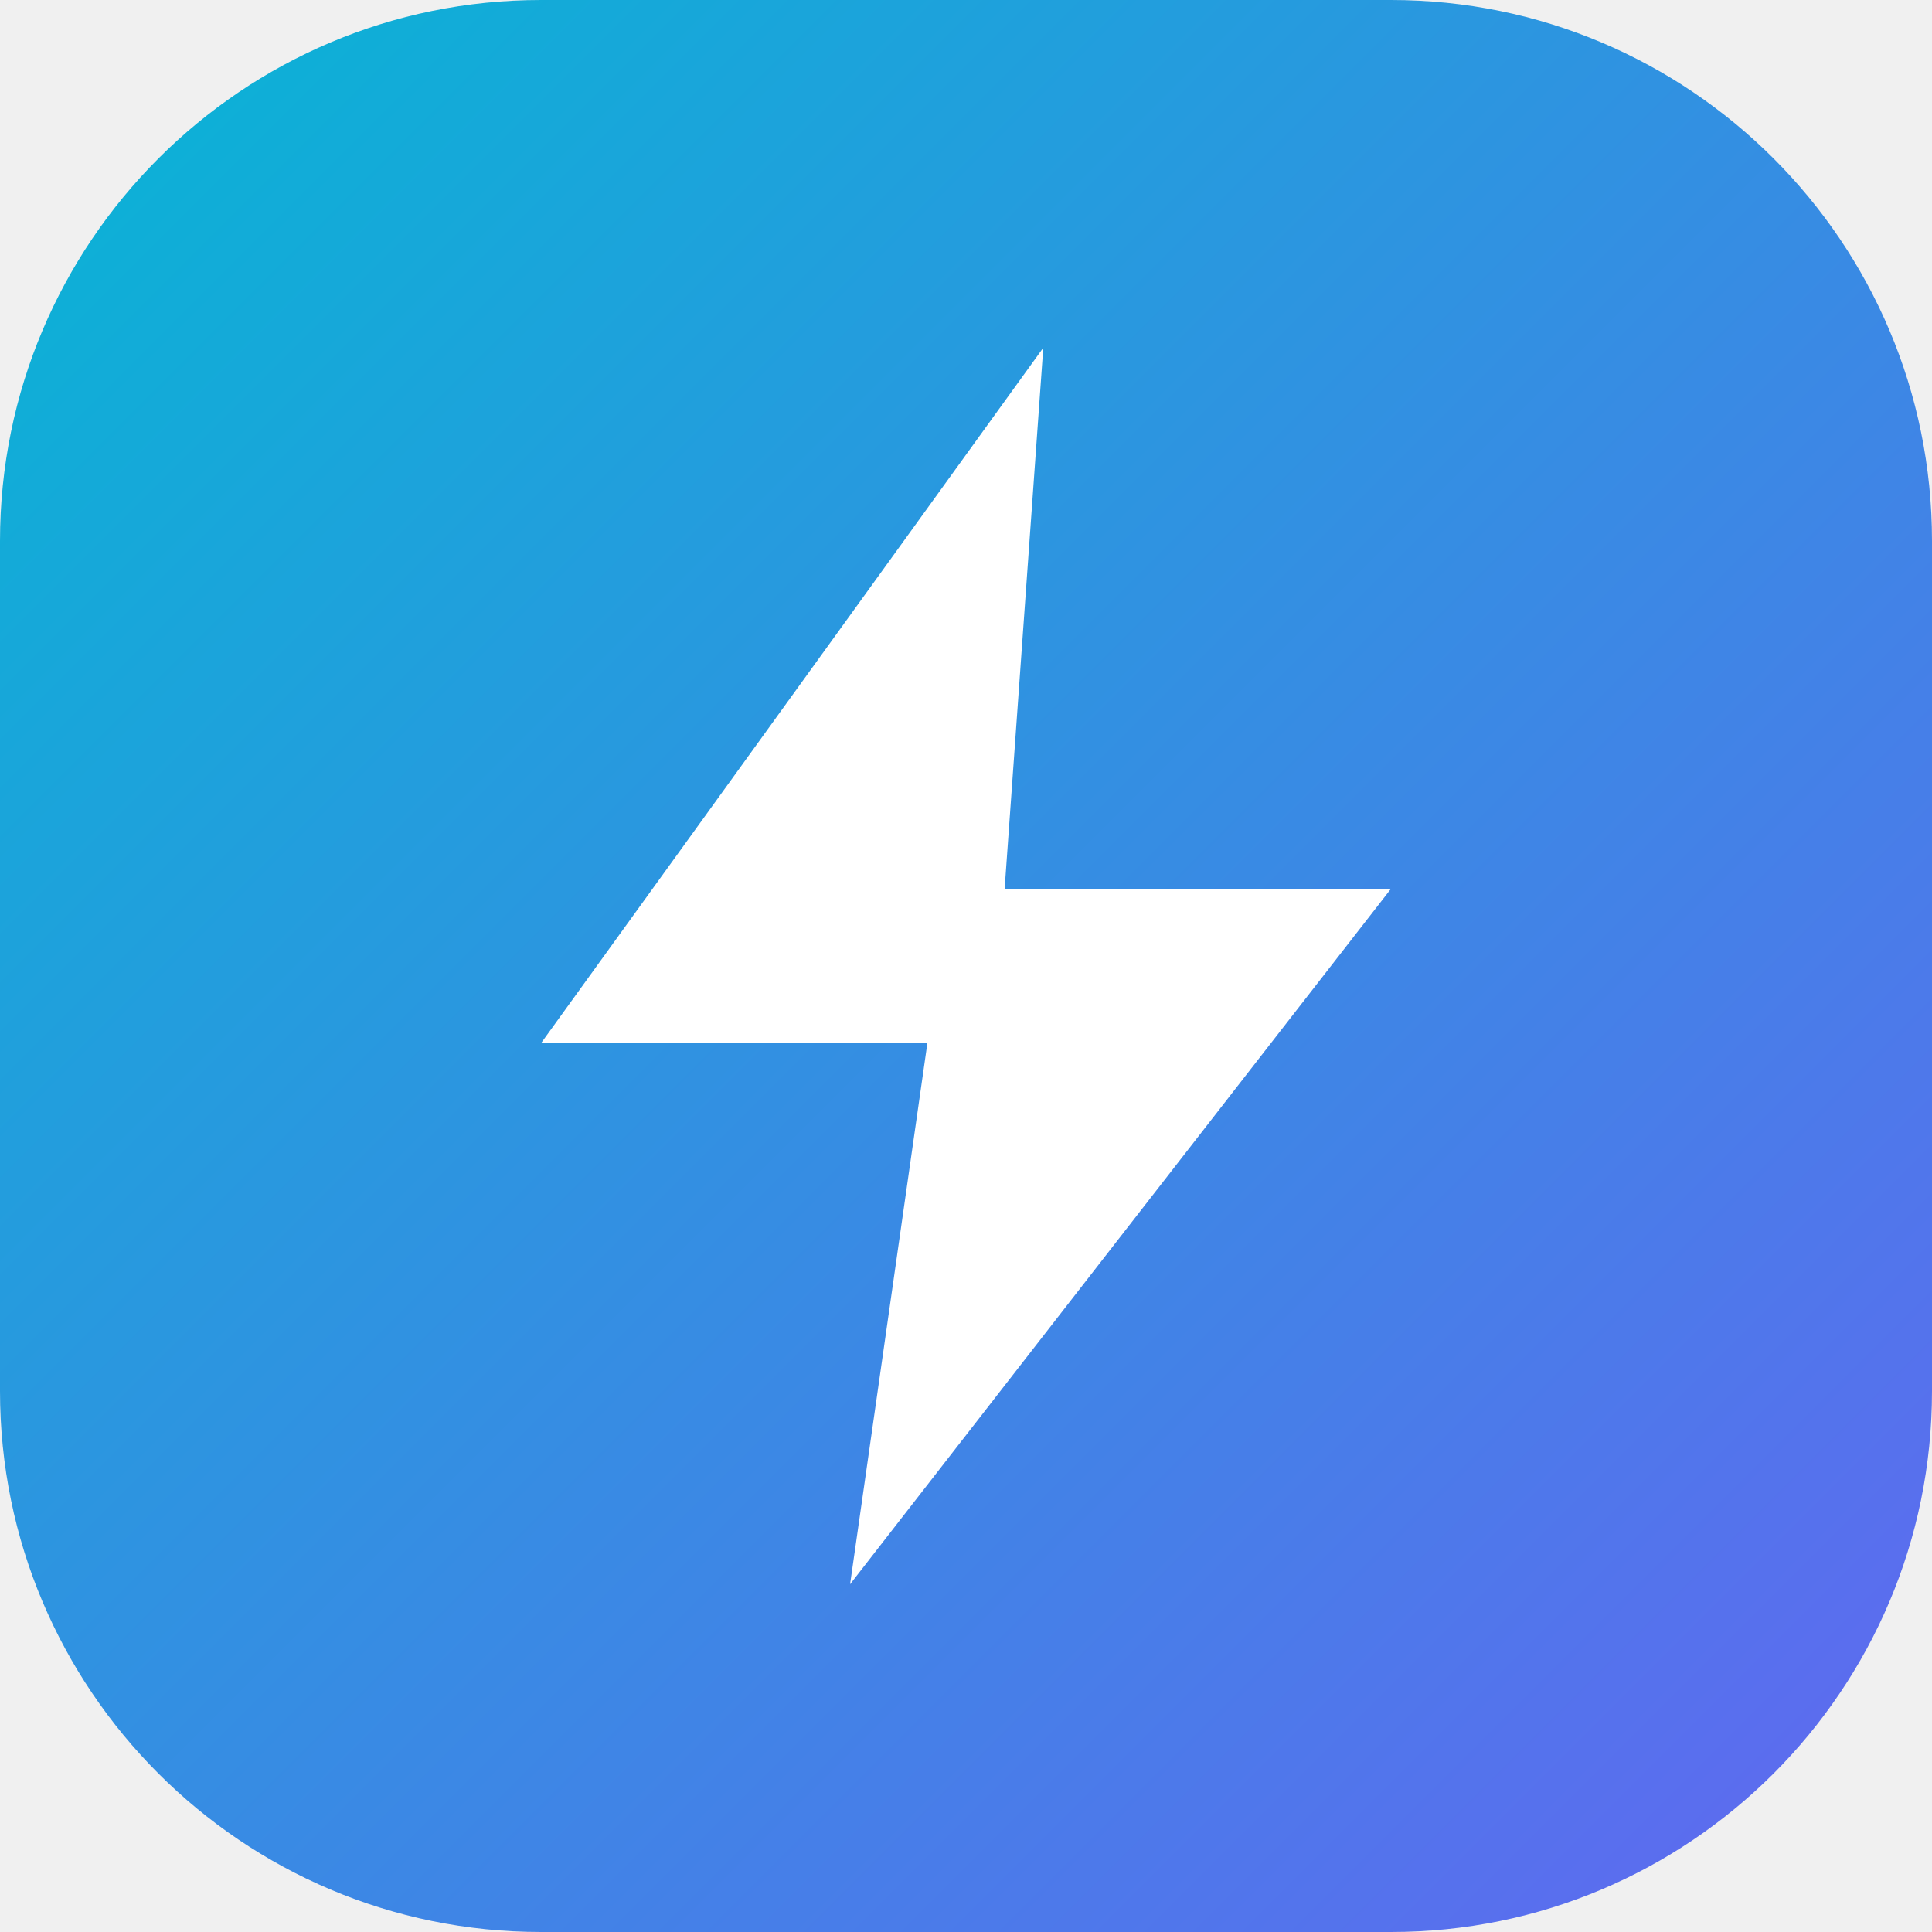
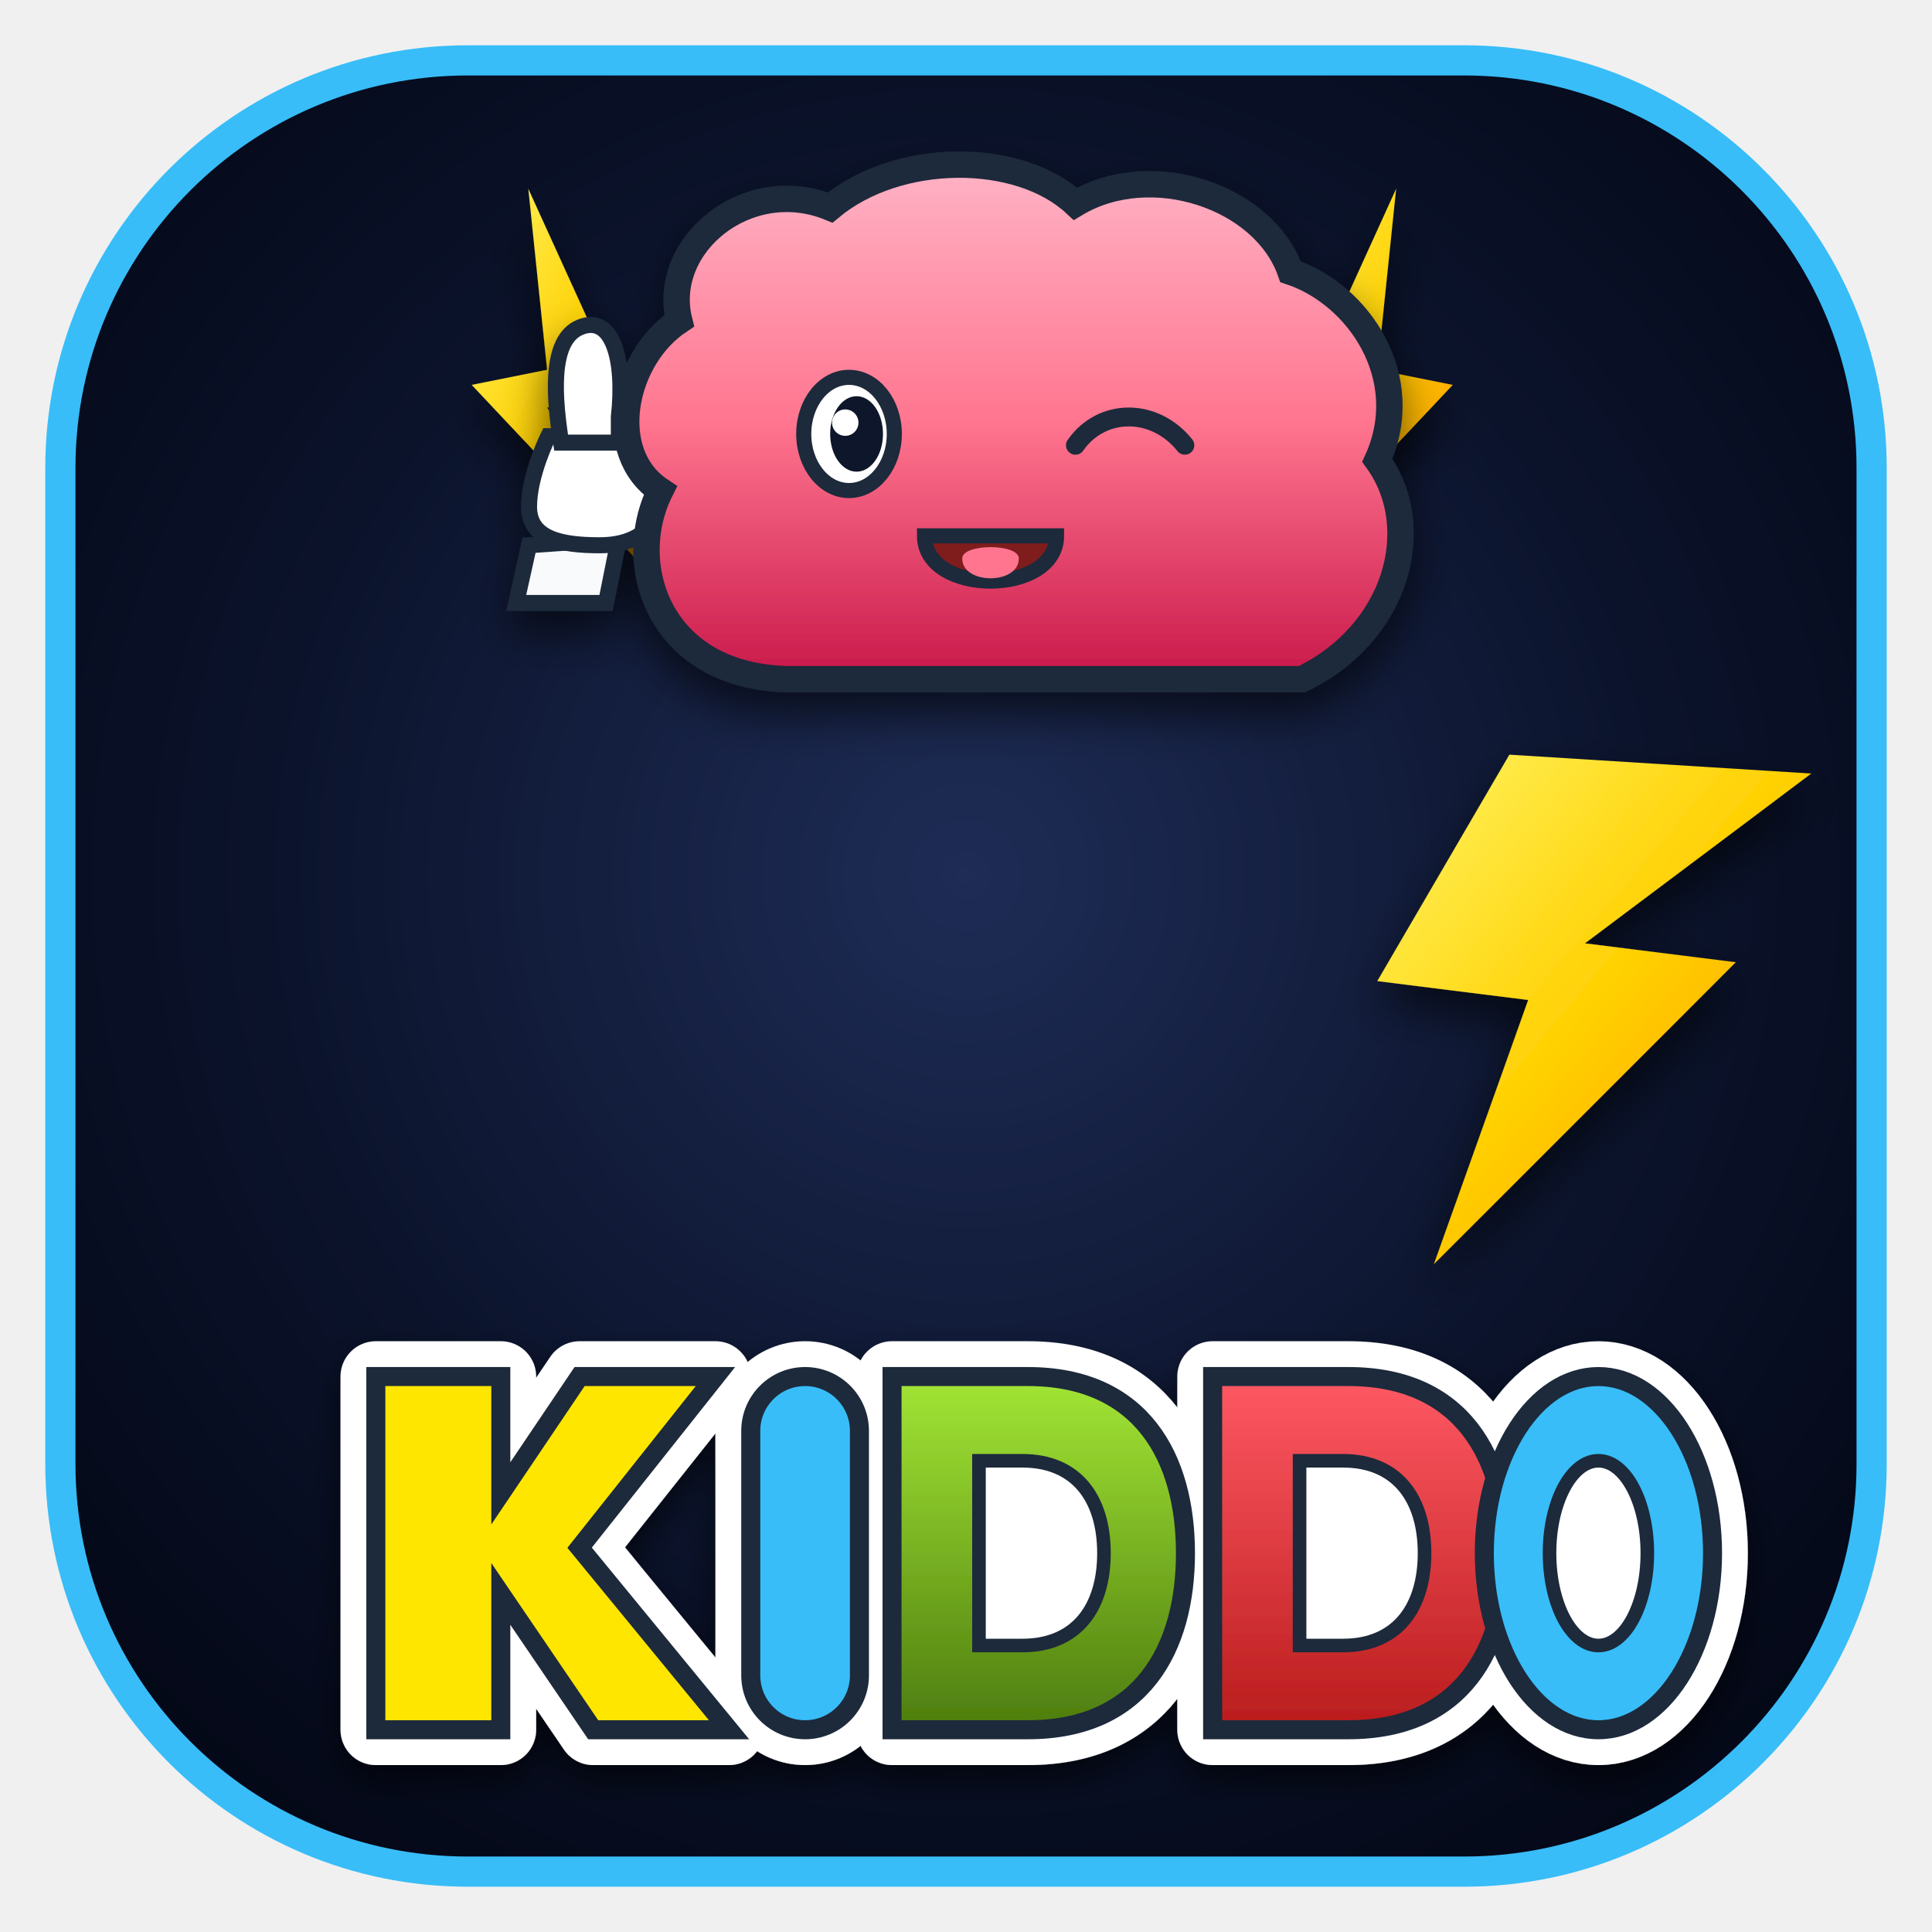
- <svg xmlns="http://www.w3.org/2000/svg" viewBox="0 0 100 100" width="100" height="100">
+ <svg xmlns="http://www.w3.org/2000/svg" viewBox="0 0 512 512" width="100%" height="100%">
  <defs>
-     <linearGradient id="grad" x1="0%" y1="0%" x2="100%" y2="100%">
-       <stop offset="0%" stop-color="#06b6d4" />
-       <stop offset="100%" stop-color="#6366f1" />
+     <radialGradient id="iconBg" cx="50%" cy="45%" r="65%">
+       <stop offset="0%" stop-color="#1e2c56" />
+       <stop offset="60%" stop-color="#0b132b" />
+       <stop offset="100%" stop-color="#040817" />
+     </radialGradient>
+     <linearGradient id="brainGradIcon" x1="0%" y1="0%" x2="0%" y2="100%">
+       <stop offset="0%" stop-color="#ffb3c6" />
+       <stop offset="50%" stop-color="#ff758f" />
+       <stop offset="100%" stop-color="#c9184a" />
    </linearGradient>
+     <linearGradient id="boltGradIcon" x1="0%" y1="0%" x2="100%" y2="100%">
+       <stop offset="0%" stop-color="#fff566" />
+       <stop offset="50%" stop-color="#ffd000" />
+       <stop offset="100%" stop-color="#ff9100" />
+     </linearGradient>
+     <linearGradient id="zapYellowIcon" x1="0%" y1="0%" x2="0%" y2="100%">
+       <stop offset="0%" stop-color="#fff066" />
+       <stop offset="100%" stop-color="#fb8500" />
+     </linearGradient>
+     <linearGradient id="d1GradIcon" x1="0%" y1="0%" x2="0%" y2="100%">
+       <stop offset="0%" stop-color="#a3e635" />
+       <stop offset="100%" stop-color="#4d7c0f" />
+     </linearGradient>
+     <linearGradient id="d2GradIcon" x1="0%" y1="0%" x2="0%" y2="100%">
+       <stop offset="0%" stop-color="#ff5964" />
+       <stop offset="100%" stop-color="#b91c1c" />
+     </linearGradient>
+     <filter id="iconShadow" x="-20%" y="-20%" width="140%" height="140%">
+       <feDropShadow dx="0" dy="6" stdDeviation="6" flood-color="#000000" flood-opacity="0.6" />
+     </filter>
  </defs>
-   <rect width="100" height="100" rx="28" fill="url(#grad)" />
-   <path d="M54 18 L28 54 L48 54 L44 82 L72 46 L52 46 Z" fill="#ffffff" />
+   <rect x="16" y="16" width="480" height="480" rx="108" fill="url(#iconBg)" stroke="#38bdf8" stroke-width="8" />
+   <polygon points="140,50 165,105 145,108 175,155 125,102 145,98" fill="url(#boltGradIcon)" filter="url(#iconShadow)" />
+   <polygon points="370,50 345,105 365,108 335,155 385,102 365,98" fill="url(#boltGradIcon)" filter="url(#iconShadow)" />
+   <polygon points="400,200 480,205 420,250 460,255 380,335 405,265 365,260" fill="url(#boltGradIcon)" filter="url(#iconShadow)" />
+   <g id="icon-brain" filter="url(#iconShadow)">
+     <g transform="translate(130, 85) scale(0.85)">
+       <path d="M 12,70 L 40,68 L 36,88 L 8,88 Z" fill="#f8fafc" stroke="#1e293b" stroke-width="5" />
+       <path d="M 18,36 C 18,36 12,48 12,58 C 12,68 22,70 34,70 C 46,70 54,64 54,50 C 54,42 48,36 40,36 Z" fill="#ffffff" stroke="#1e293b" stroke-width="5" />
+       <path d="M 22,38 C 20,25 18,6 28,2 C 38,-2 42,12 40,30 L 40,38 Z" fill="#ffffff" stroke="#1e293b" stroke-width="5" />
+     </g>
+     <path d="M 210,180               C 175,180 165,150 175,130               C 160,120 165,95 180,85               C 175,65 198,46 220,55               C 238,40 270,40 285,54               C 305,42 335,52 342,72               C 360,78 375,100 365,122               C 378,140 370,168 345,180               Z" fill="url(#brainGradIcon)" stroke="#1e293b" stroke-width="7" />
+     <g transform="translate(225, 115)">
+       <ellipse cx="0" cy="0" rx="12" ry="15" fill="#ffffff" stroke="#1e293b" stroke-width="4" />
+       <ellipse cx="2" cy="0" rx="7" ry="10" fill="#0f172a" />
+       <circle cx="-1" cy="-3" r="3.5" fill="#ffffff" />
+     </g>
+     <path d="M 285,118 C 292,108 306,108 314,118" fill="none" stroke="#1e293b" stroke-width="5" stroke-linecap="round" />
+     <path d="M 245,142 C 245,158 280,158 280,142 Z" fill="#7f1d1d" stroke="#1e293b" stroke-width="4" />
+     <path d="M 255,148 C 255,144 270,144 270,148 C 270,155 255,155 255,148 Z" fill="#ff758f" />
+   </g>
+   <g transform="translate(42, 210) scale(0.72)" filter="url(#iconShadow)">
+     <g stroke="#ffffff" stroke-width="26" stroke-linejoin="round" fill="#ffffff">
+       <path d="M 80,215 L 80,345 L 126,345 L 126,295 L 160,345 L 210,345 L 155,278 L 205,215 L 155,215 L 126,258 L 126,215 Z" />
+       <rect x="218" y="215" width="40" height="130" rx="20" />
+       <path d="M 270,215 L 320,215 C 362,215 378,245 378,280 C 378,315 362,345 320,345 L 270,345 Z" />
+       <path d="M 388,215 L 438,215 C 480,215 496,245 496,280 C 496,315 480,345 438,345 L 388,345 Z" />
+       <ellipse cx="530" cy="280" rx="42" ry="65" />
+     </g>
+     <path d="M 80,215 L 80,345 L 126,345 L 126,295 L 160,345 L 210,345 L 155,278 L 205,215 L 155,215 L 126,258 L 126,215 Z" fill="#ffe600" stroke="#1e293b" stroke-width="7" />
+     <rect x="218" y="215" width="40" height="130" rx="20" fill="#38bdf8" stroke="#1e293b" stroke-width="7" />
+     <path d="M 270,215 L 320,215 C 362,215 378,245 378,280 C 378,315 362,345 320,345 L 270,345 Z" fill="url(#d1GradIcon)" stroke="#1e293b" stroke-width="7" />
+     <path d="M 302,246 L 318,246 C 338,246 348,260 348,280 C 348,300 338,314 318,314 L 302,314 Z" fill="#ffffff" stroke="#1e293b" stroke-width="5" />
+     <path d="M 388,215 L 438,215 C 480,215 496,245 496,280 C 496,315 480,345 438,345 L 388,345 Z" fill="url(#d2GradIcon)" stroke="#1e293b" stroke-width="7" />
+     <path d="M 420,246 L 436,246 C 456,246 466,260 466,280 C 466,300 456,314 436,314 L 420,314 Z" fill="#ffffff" stroke="#1e293b" stroke-width="5" />
+     <ellipse cx="530" cy="280" rx="42" ry="65" fill="#38bdf8" stroke="#1e293b" stroke-width="7" />
+     <ellipse cx="530" cy="280" rx="18" ry="34" fill="#ffffff" stroke="#1e293b" stroke-width="5" />
+   </g>
+   <g transform="translate(68, 350) scale(0.72)" filter="url(#iconShadow)">
+     <g stroke="#ffffff" stroke-width="26" stroke-linejoin="round" fill="#ffffff">
+       <polygon points="140,360 270,360 270,405 195,475 275,475 265,520 130,520 130,475 205,405 140,405" />
+       <polygon points="265,520 315,360 380,360 425,520 375,520 360,470 325,470 310,520" />
+       <path d="M 390,360 L 485,360 C 530,360 545,395 535,435 C 525,470 495,485 455,485 L 430,485 L 420,520 L 375,520 Z" />
+     </g>
+     <polygon points="140,360 270,360 270,405 195,475 275,475 265,520 130,520 130,475 205,405 140,405" fill="url(#zapYellowIcon)" stroke="#1e293b" stroke-width="8" />
+     <polygon points="265,520 315,360 380,360 425,520 375,520 360,470 325,470 310,520" fill="#f72585" stroke="#1e293b" stroke-width="8" />
+     <polygon points="334,435 352,435 343,398" fill="#1e293b" />
+     <path d="M 390,360 L 485,360 C 530,360 545,395 535,435 C 525,470 495,485 455,485 L 430,485 L 420,520 L 375,520 Z" fill="#9d4edd" stroke="#1e293b" stroke-width="8" />
+   </g>
</svg>
